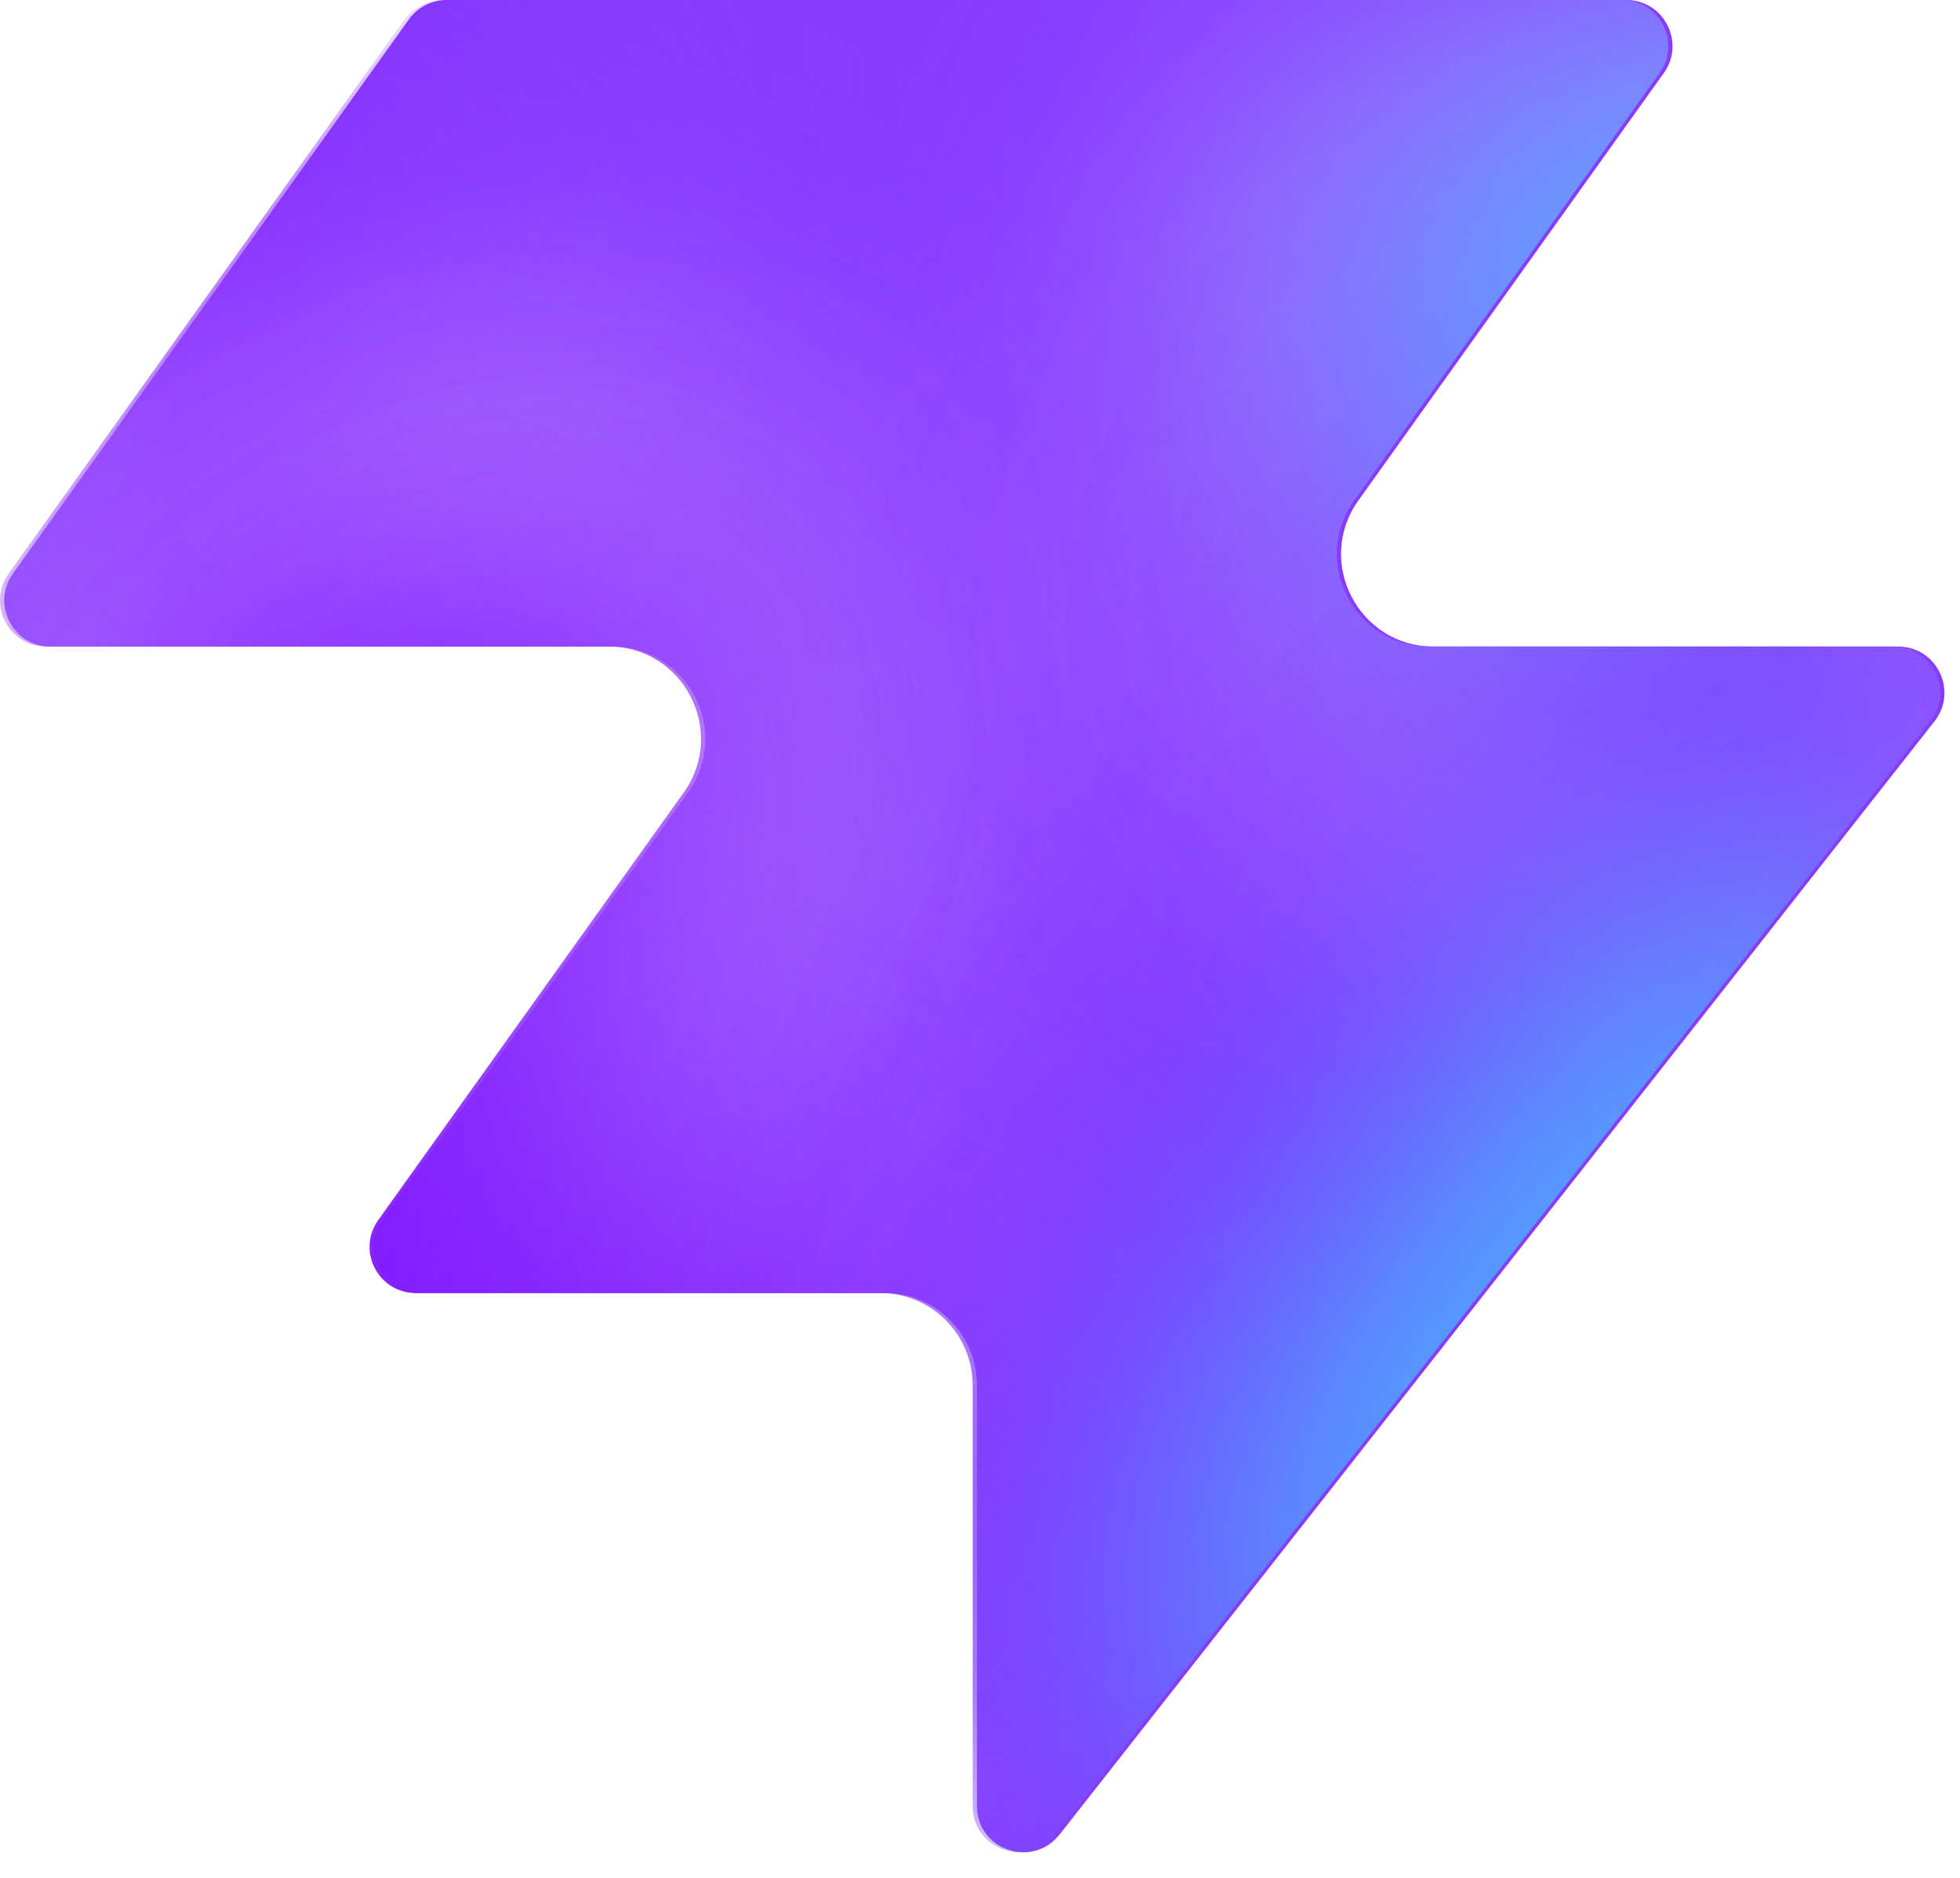
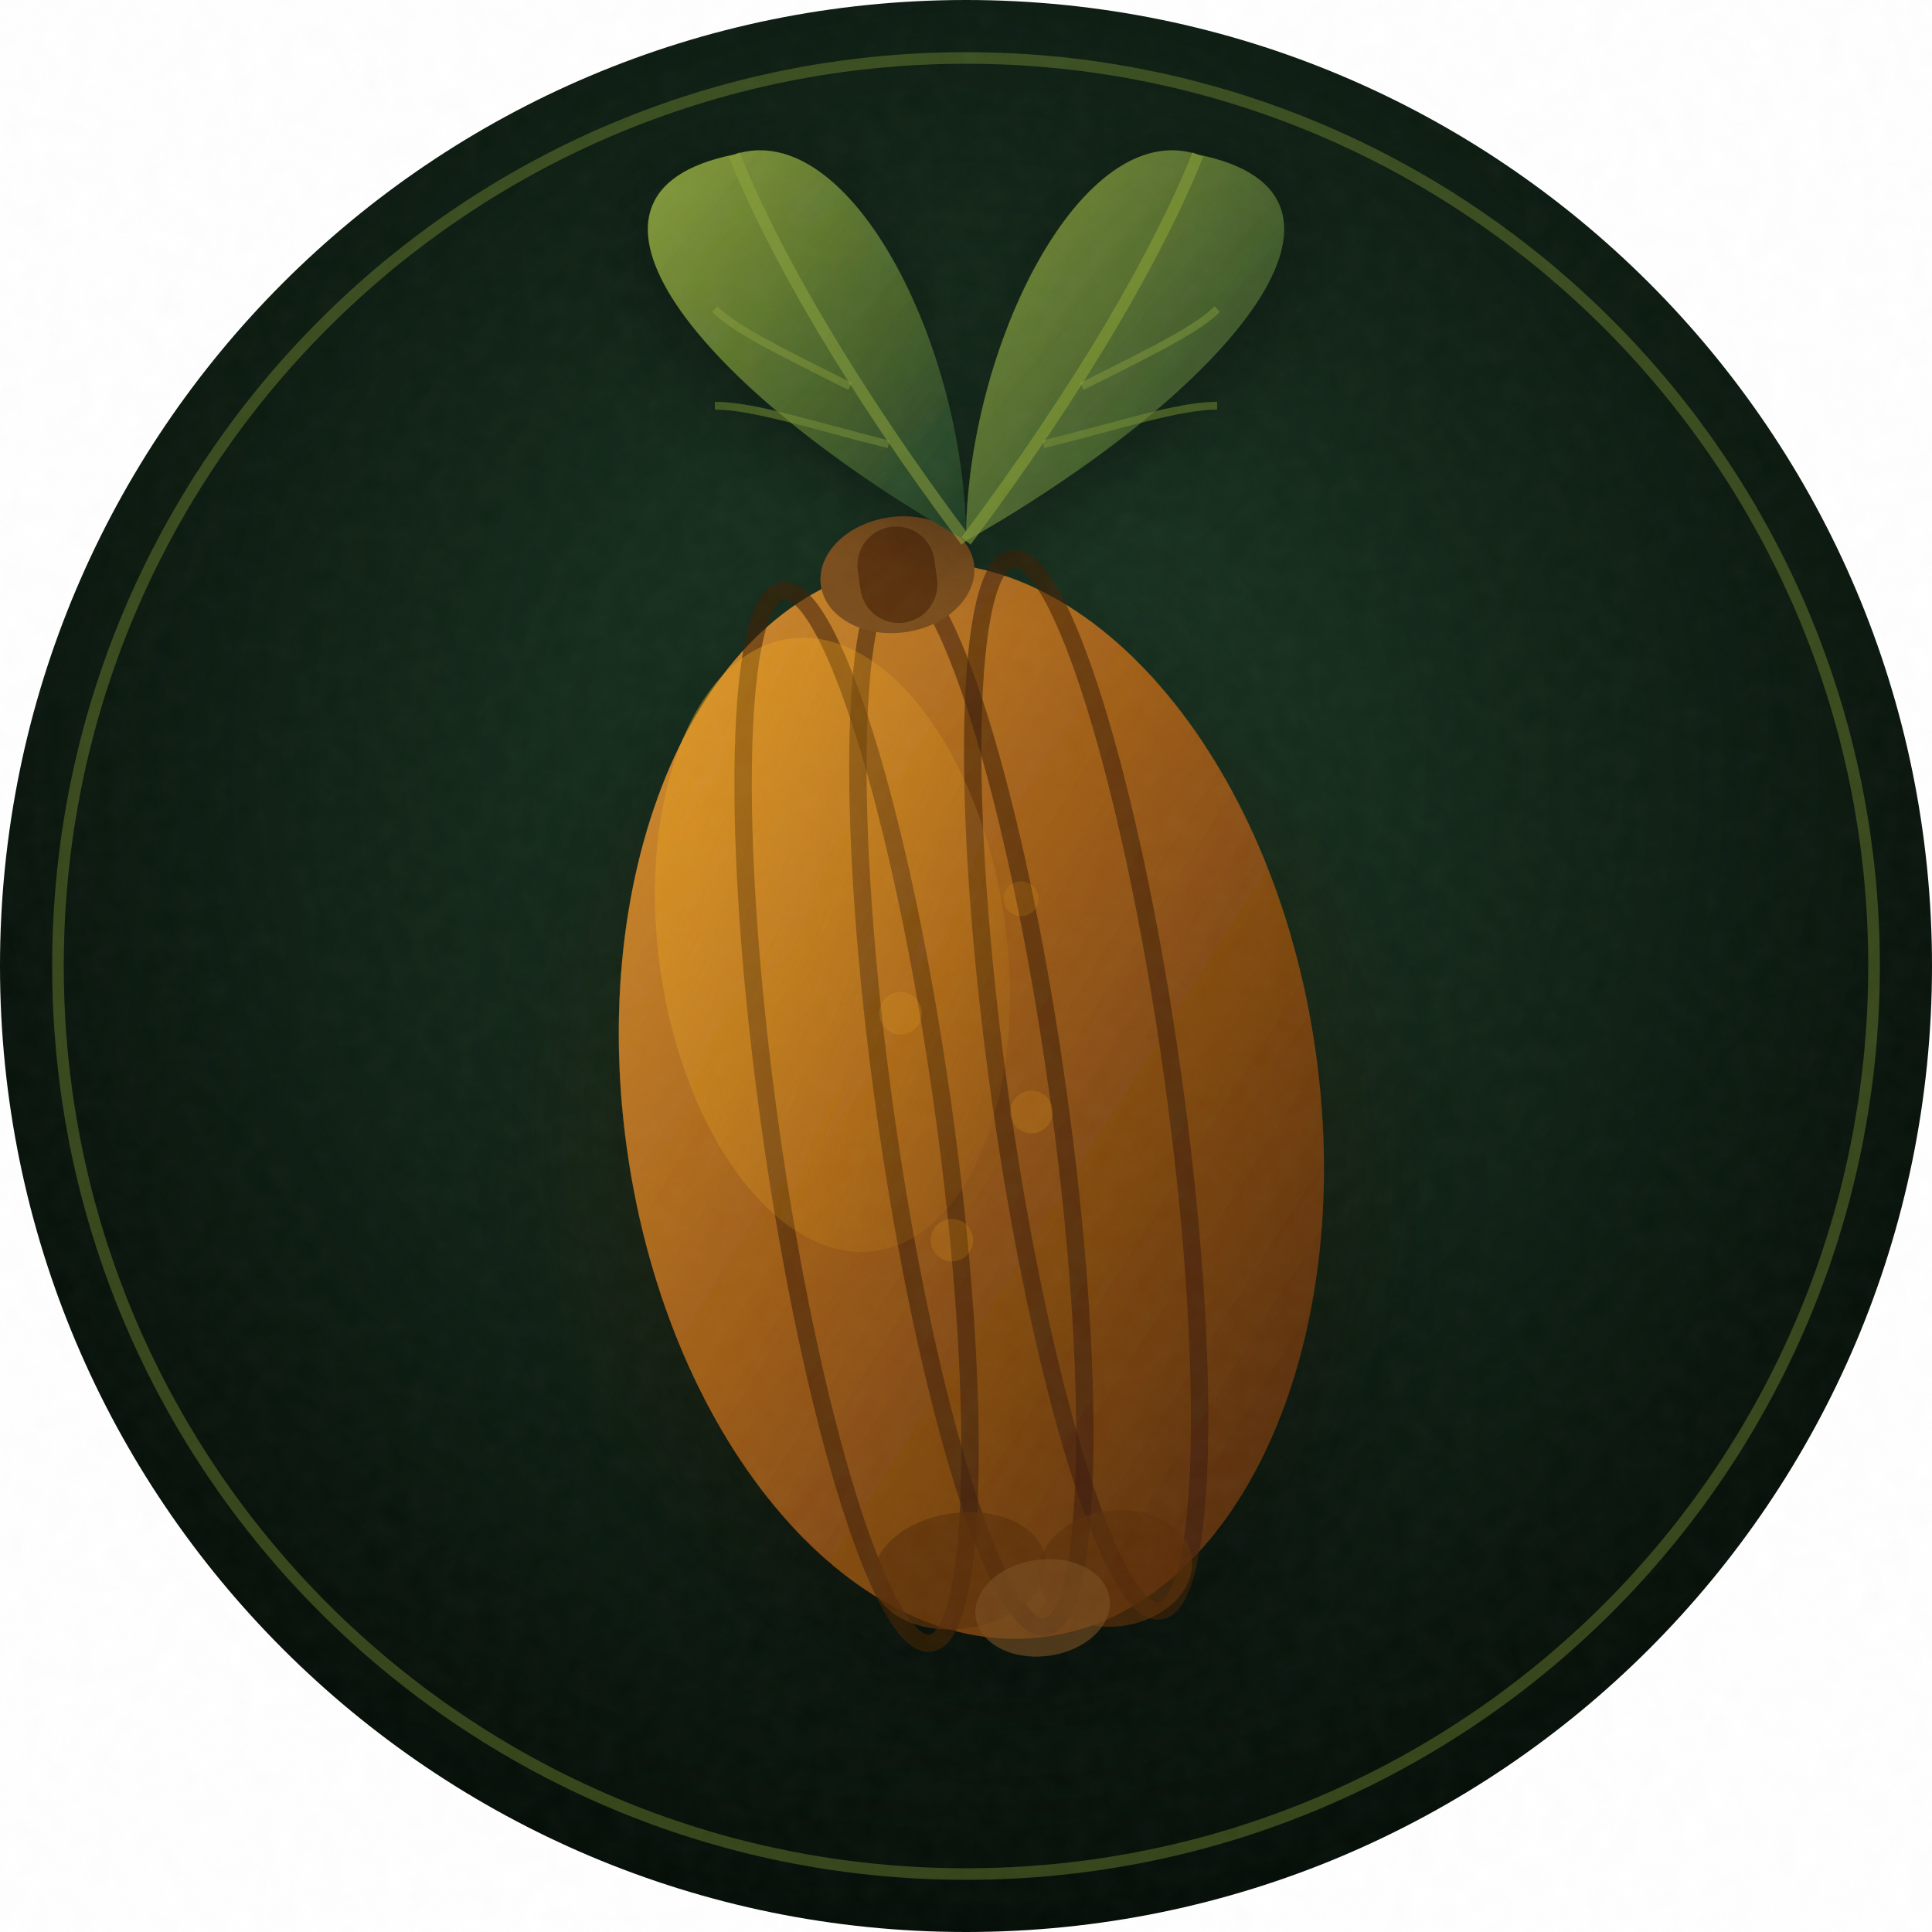
- <svg xmlns="http://www.w3.org/2000/svg" width="48" height="46" fill="none" viewBox="0 0 48 46">
-   <path fill="#863bff" d="M25.946 44.938c-.664.845-2.021.375-2.021-.698V33.937a2.26 2.26 0 0 0-2.262-2.262H10.287c-.92 0-1.456-1.04-.92-1.788l7.48-10.471c1.07-1.497 0-3.578-1.842-3.578H1.237c-.92 0-1.456-1.04-.92-1.788L10.013.474c.214-.297.556-.474.92-.474h28.894c.92 0 1.456 1.04.92 1.788l-7.48 10.471c-1.07 1.498 0 3.579 1.842 3.579h11.377c.943 0 1.473 1.088.89 1.83L25.947 44.94z" style="fill:#863bff;fill:color(display-p3 .525 .23 1);fill-opacity:1" />
-   <mask id="a" width="48" height="46" x="0" y="0" maskUnits="userSpaceOnUse" style="mask-type:alpha">
-     <path fill="#000" d="M25.842 44.938c-.664.844-2.021.375-2.021-.698V33.937a2.26 2.26 0 0 0-2.262-2.262H10.183c-.92 0-1.456-1.04-.92-1.788l7.48-10.471c1.07-1.498 0-3.579-1.842-3.579H1.133c-.92 0-1.456-1.04-.92-1.787L9.91.473c.214-.297.556-.474.92-.474h28.894c.92 0 1.456 1.04.92 1.788l-7.48 10.471c-1.07 1.498 0 3.578 1.842 3.578h11.377c.943 0 1.473 1.088.89 1.832L25.843 44.94z" style="fill:#000;fill-opacity:1" />
-   </mask>
-   <g mask="url(#a)">
-     <g filter="url(#b)">
-       <ellipse cx="5.508" cy="14.704" fill="#ede6ff" rx="5.508" ry="14.704" style="fill:#ede6ff;fill:color(display-p3 .927 .903 1);fill-opacity:1" transform="matrix(.00324 1 1 -.00324 -4.47 31.516)" />
-     </g>
-     <g filter="url(#c)">
-       <ellipse cx="10.399" cy="29.851" fill="#ede6ff" rx="10.399" ry="29.851" style="fill:#ede6ff;fill:color(display-p3 .927 .903 1);fill-opacity:1" transform="matrix(.00324 1 1 -.00324 -39.328 7.883)" />
-     </g>
-     <g filter="url(#d)">
-       <ellipse cx="5.508" cy="30.487" fill="#7e14ff" rx="5.508" ry="30.487" style="fill:#7e14ff;fill:color(display-p3 .492 .077 1);fill-opacity:1" transform="rotate(89.814 -25.913 -14.639)scale(1 -1)" />
-     </g>
-     <g filter="url(#e)">
-       <ellipse cx="5.508" cy="30.599" fill="#7e14ff" rx="5.508" ry="30.599" style="fill:#7e14ff;fill:color(display-p3 .492 .077 1);fill-opacity:1" transform="rotate(89.814 -32.644 -3.334)scale(1 -1)" />
-     </g>
-     <g filter="url(#f)">
-       <ellipse cx="5.508" cy="30.599" fill="#7e14ff" rx="5.508" ry="30.599" style="fill:#7e14ff;fill:color(display-p3 .492 .077 1);fill-opacity:1" transform="matrix(.00324 1 1 -.00324 -34.34 30.47)" />
-     </g>
-     <g filter="url(#g)">
-       <ellipse cx="14.072" cy="22.078" fill="#ede6ff" rx="14.072" ry="22.078" style="fill:#ede6ff;fill:color(display-p3 .927 .903 1);fill-opacity:1" transform="rotate(93.35 24.506 48.493)scale(-1 1)" />
-     </g>
-     <g filter="url(#h)">
-       <ellipse cx="3.47" cy="21.501" fill="#7e14ff" rx="3.47" ry="21.501" style="fill:#7e14ff;fill:color(display-p3 .492 .077 1);fill-opacity:1" transform="rotate(89.009 28.708 47.59)scale(-1 1)" />
-     </g>
-     <g filter="url(#i)">
-       <ellipse cx="3.47" cy="21.501" fill="#7e14ff" rx="3.47" ry="21.501" style="fill:#7e14ff;fill:color(display-p3 .492 .077 1);fill-opacity:1" transform="rotate(89.009 28.708 47.59)scale(-1 1)" />
-     </g>
-     <g filter="url(#j)">
-       <ellipse cx=".387" cy="8.972" fill="#7e14ff" rx="4.407" ry="29.108" style="fill:#7e14ff;fill:color(display-p3 .492 .077 1);fill-opacity:1" transform="rotate(39.51 .387 8.972)" />
-     </g>
-     <g filter="url(#k)">
-       <ellipse cx="47.523" cy="-6.092" fill="#7e14ff" rx="4.407" ry="29.108" style="fill:#7e14ff;fill:color(display-p3 .492 .077 1);fill-opacity:1" transform="rotate(37.892 47.523 -6.092)" />
-     </g>
-     <g filter="url(#l)">
-       <ellipse cx="41.412" cy="6.333" fill="#47bfff" rx="5.971" ry="9.665" style="fill:#47bfff;fill:color(display-p3 .28 .748 1);fill-opacity:1" transform="rotate(37.892 41.412 6.333)" />
-     </g>
-     <g filter="url(#m)">
-       <ellipse cx="-1.879" cy="38.332" fill="#7e14ff" rx="4.407" ry="29.108" style="fill:#7e14ff;fill:color(display-p3 .492 .077 1);fill-opacity:1" transform="rotate(37.892 -1.88 38.332)" />
-     </g>
-     <g filter="url(#n)">
-       <ellipse cx="-1.879" cy="38.332" fill="#7e14ff" rx="4.407" ry="29.108" style="fill:#7e14ff;fill:color(display-p3 .492 .077 1);fill-opacity:1" transform="rotate(37.892 -1.88 38.332)" />
-     </g>
-     <g filter="url(#o)">
-       <ellipse cx="35.651" cy="29.907" fill="#7e14ff" rx="4.407" ry="29.108" style="fill:#7e14ff;fill:color(display-p3 .492 .077 1);fill-opacity:1" transform="rotate(37.892 35.651 29.907)" />
-     </g>
-     <g filter="url(#p)">
-       <ellipse cx="38.418" cy="32.4" fill="#47bfff" rx="5.971" ry="15.297" style="fill:#47bfff;fill:color(display-p3 .28 .748 1);fill-opacity:1" transform="rotate(37.892 38.418 32.4)" />
-     </g>
-   </g>
+ <svg xmlns="http://www.w3.org/2000/svg" viewBox="0 0 100 100" width="100" height="100">
  <defs>
-     <filter id="b" width="60.045" height="41.654" x="-19.77" y="16.149" color-interpolation-filters="sRGB" filterUnits="userSpaceOnUse">
-       <feFlood flood-opacity="0" result="BackgroundImageFix" />
-       <feBlend in="SourceGraphic" in2="BackgroundImageFix" result="shape" />
-       <feGaussianBlur result="effect1_foregroundBlur_2002_17158" stdDeviation="7.659" />
+     <radialGradient id="bg" cx="50%" cy="40%" r="60%">
+       <stop offset="0%" stop-color="#1C3B26" />
+       <stop offset="100%" stop-color="#040C06" />
+     </radialGradient>
+     <linearGradient id="pod" x1="20%" y1="10%" x2="80%" y2="90%">
+       <stop offset="0%" stop-color="#C8832A" />
+       <stop offset="40%" stop-color="#A05E18" />
+       <stop offset="100%" stop-color="#5C3008" />
+     </linearGradient>
+     <linearGradient id="shine" x1="0%" y1="0%" x2="100%" y2="100%">
+       <stop offset="0%" stop-color="#F1A91E" stop-opacity="0.45" />
+       <stop offset="100%" stop-color="#F1A91E" stop-opacity="0" />
+     </linearGradient>
+     <linearGradient id="leaf" x1="0%" y1="0%" x2="100%" y2="100%">
+       <stop offset="0%" stop-color="#91A63B" />
+       <stop offset="100%" stop-color="#1C3B26" />
+     </linearGradient>
+     <radialGradient id="glow" cx="50%" cy="55%" r="45%">
+       <stop offset="0%" stop-color="#F1A91E" stop-opacity="0.18" />
+       <stop offset="100%" stop-color="#F1A91E" stop-opacity="0" />
+     </radialGradient>
+     <filter id="shadow" x="-20%" y="-20%" width="140%" height="140%">
+       <feDropShadow dx="0" dy="3" stdDeviation="4" flood-color="#000" flood-opacity="0.5" />
    </filter>
-     <filter id="c" width="90.34" height="51.437" x="-54.613" y="-7.533" color-interpolation-filters="sRGB" filterUnits="userSpaceOnUse">
-       <feFlood flood-opacity="0" result="BackgroundImageFix" />
-       <feBlend in="SourceGraphic" in2="BackgroundImageFix" result="shape" />
-       <feGaussianBlur result="effect1_foregroundBlur_2002_17158" stdDeviation="7.659" />
-     </filter>
-     <filter id="d" width="79.355" height="29.4" x="-49.64" y="2.03" color-interpolation-filters="sRGB" filterUnits="userSpaceOnUse">
-       <feFlood flood-opacity="0" result="BackgroundImageFix" />
-       <feBlend in="SourceGraphic" in2="BackgroundImageFix" result="shape" />
-       <feGaussianBlur result="effect1_foregroundBlur_2002_17158" stdDeviation="4.596" />
-     </filter>
-     <filter id="e" width="79.579" height="29.4" x="-45.045" y="20.029" color-interpolation-filters="sRGB" filterUnits="userSpaceOnUse">
-       <feFlood flood-opacity="0" result="BackgroundImageFix" />
-       <feBlend in="SourceGraphic" in2="BackgroundImageFix" result="shape" />
-       <feGaussianBlur result="effect1_foregroundBlur_2002_17158" stdDeviation="4.596" />
-     </filter>
-     <filter id="f" width="79.579" height="29.4" x="-43.513" y="21.178" color-interpolation-filters="sRGB" filterUnits="userSpaceOnUse">
-       <feFlood flood-opacity="0" result="BackgroundImageFix" />
-       <feBlend in="SourceGraphic" in2="BackgroundImageFix" result="shape" />
-       <feGaussianBlur result="effect1_foregroundBlur_2002_17158" stdDeviation="4.596" />
-     </filter>
-     <filter id="g" width="74.749" height="58.852" x="15.756" y="-17.901" color-interpolation-filters="sRGB" filterUnits="userSpaceOnUse">
-       <feFlood flood-opacity="0" result="BackgroundImageFix" />
-       <feBlend in="SourceGraphic" in2="BackgroundImageFix" result="shape" />
-       <feGaussianBlur result="effect1_foregroundBlur_2002_17158" stdDeviation="7.659" />
-     </filter>
-     <filter id="h" width="61.377" height="25.362" x="23.548" y="2.284" color-interpolation-filters="sRGB" filterUnits="userSpaceOnUse">
-       <feFlood flood-opacity="0" result="BackgroundImageFix" />
-       <feBlend in="SourceGraphic" in2="BackgroundImageFix" result="shape" />
-       <feGaussianBlur result="effect1_foregroundBlur_2002_17158" stdDeviation="4.596" />
-     </filter>
-     <filter id="i" width="61.377" height="25.362" x="23.548" y="2.284" color-interpolation-filters="sRGB" filterUnits="userSpaceOnUse">
-       <feFlood flood-opacity="0" result="BackgroundImageFix" />
-       <feBlend in="SourceGraphic" in2="BackgroundImageFix" result="shape" />
-       <feGaussianBlur result="effect1_foregroundBlur_2002_17158" stdDeviation="4.596" />
-     </filter>
-     <filter id="j" width="56.045" height="63.649" x="-27.636" y="-22.853" color-interpolation-filters="sRGB" filterUnits="userSpaceOnUse">
-       <feFlood flood-opacity="0" result="BackgroundImageFix" />
-       <feBlend in="SourceGraphic" in2="BackgroundImageFix" result="shape" />
-       <feGaussianBlur result="effect1_foregroundBlur_2002_17158" stdDeviation="4.596" />
-     </filter>
-     <filter id="k" width="54.814" height="64.646" x="20.116" y="-38.415" color-interpolation-filters="sRGB" filterUnits="userSpaceOnUse">
-       <feFlood flood-opacity="0" result="BackgroundImageFix" />
-       <feBlend in="SourceGraphic" in2="BackgroundImageFix" result="shape" />
-       <feGaussianBlur result="effect1_foregroundBlur_2002_17158" stdDeviation="4.596" />
-     </filter>
-     <filter id="l" width="33.541" height="35.313" x="24.641" y="-11.323" color-interpolation-filters="sRGB" filterUnits="userSpaceOnUse">
-       <feFlood flood-opacity="0" result="BackgroundImageFix" />
-       <feBlend in="SourceGraphic" in2="BackgroundImageFix" result="shape" />
-       <feGaussianBlur result="effect1_foregroundBlur_2002_17158" stdDeviation="4.596" />
-     </filter>
-     <filter id="m" width="54.814" height="64.646" x="-29.286" y="6.009" color-interpolation-filters="sRGB" filterUnits="userSpaceOnUse">
-       <feFlood flood-opacity="0" result="BackgroundImageFix" />
-       <feBlend in="SourceGraphic" in2="BackgroundImageFix" result="shape" />
-       <feGaussianBlur result="effect1_foregroundBlur_2002_17158" stdDeviation="4.596" />
-     </filter>
-     <filter id="n" width="54.814" height="64.646" x="-29.286" y="6.009" color-interpolation-filters="sRGB" filterUnits="userSpaceOnUse">
-       <feFlood flood-opacity="0" result="BackgroundImageFix" />
-       <feBlend in="SourceGraphic" in2="BackgroundImageFix" result="shape" />
-       <feGaussianBlur result="effect1_foregroundBlur_2002_17158" stdDeviation="4.596" />
-     </filter>
-     <filter id="o" width="54.814" height="64.646" x="8.244" y="-2.416" color-interpolation-filters="sRGB" filterUnits="userSpaceOnUse">
-       <feFlood flood-opacity="0" result="BackgroundImageFix" />
-       <feBlend in="SourceGraphic" in2="BackgroundImageFix" result="shape" />
-       <feGaussianBlur result="effect1_foregroundBlur_2002_17158" stdDeviation="4.596" />
-     </filter>
-     <filter id="p" width="39.409" height="43.623" x="18.713" y="10.588" color-interpolation-filters="sRGB" filterUnits="userSpaceOnUse">
-       <feFlood flood-opacity="0" result="BackgroundImageFix" />
-       <feBlend in="SourceGraphic" in2="BackgroundImageFix" result="shape" />
-       <feGaussianBlur result="effect1_foregroundBlur_2002_17158" stdDeviation="4.596" />
+     <filter id="leafshadow" x="-30%" y="-30%" width="160%" height="160%">
+       <feDropShadow dx="0" dy="1" stdDeviation="2" flood-color="#000" flood-opacity="0.4" />
    </filter>
  </defs>
+   <circle cx="50" cy="50" r="50" fill="url(#bg)" />
+   <circle cx="50" cy="50" r="47" fill="none" stroke="#91A63B" stroke-width="0.6" stroke-opacity="0.35" />
+   <ellipse cx="50" cy="56" rx="26" ry="30" fill="url(#glow)" />
+   <g filter="url(#shadow)" transform="rotate(-8, 50, 55)">
+     <ellipse cx="50" cy="57" rx="18" ry="28" fill="url(#pod)" />
+     <ellipse cx="44" cy="57" rx="4.5" ry="27.5" fill="none" stroke="#3D1E06" stroke-width="0.9" stroke-opacity="0.55" />
+     <ellipse cx="50" cy="57" rx="4.5" ry="27.5" fill="none" stroke="#3D1E06" stroke-width="0.9" stroke-opacity="0.55" />
+     <ellipse cx="56" cy="57" rx="4.5" ry="27.5" fill="none" stroke="#3D1E06" stroke-width="0.9" stroke-opacity="0.55" />
+     <ellipse cx="44" cy="48" rx="9" ry="16" fill="url(#shine)" />
+     <circle cx="47" cy="52" r="1.1" fill="#F1A91E" fill-opacity="0.18" />
+     <circle cx="53" cy="58" r="1.1" fill="#F1A91E" fill-opacity="0.18" />
+     <circle cx="48" cy="64" r="1.1" fill="#F1A91E" fill-opacity="0.18" />
+     <circle cx="54" cy="47" r="0.9" fill="#F1A91E" fill-opacity="0.15" />
+     <ellipse cx="50" cy="29.5" rx="4" ry="3" fill="#7A4E1F" />
+     <rect x="48" y="27" width="4" height="5" rx="2" fill="#5C3008" />
+   </g>
+   <g filter="url(#leafshadow)">
+     <path d="M 50 28 C 36 20 28 10 38 8 C 44 6 50 18 50 28 Z" fill="url(#leaf)" opacity="0.92" />
+     <path d="M 50 28 C 44 20 40 13 38 8" stroke="#91A63B" stroke-width="0.6" fill="none" stroke-opacity="0.5" />
+     <path d="M 50 28 C 64 20 72 10 62 8 C 56 6 50 18 50 28 Z" fill="url(#leaf)" opacity="0.85" />
+     <path d="M 50 28 C 56 20 60 13 62 8" stroke="#91A63B" stroke-width="0.6" fill="none" stroke-opacity="0.5" />
+     <path d="M 44 20 C 40 18 38 17 37 16" stroke="#91A63B" stroke-width="0.4" fill="none" stroke-opacity="0.4" />
+     <path d="M 46 23 C 42 22 39 21 37 21" stroke="#91A63B" stroke-width="0.4" fill="none" stroke-opacity="0.35" />
+     <path d="M 56 20 C 60 18 62 17 63 16" stroke="#91A63B" stroke-width="0.4" fill="none" stroke-opacity="0.4" />
+     <path d="M 54 23 C 58 22 61 21 63 21" stroke="#91A63B" stroke-width="0.4" fill="none" stroke-opacity="0.35" />
+   </g>
+   <g transform="rotate(-8, 50, 55)">
+     <ellipse cx="46" cy="81" rx="4.5" ry="3" fill="#5C3008" opacity="0.7" />
+     <ellipse cx="54" cy="82" rx="4" ry="3" fill="#5C3008" opacity="0.65" />
+     <ellipse cx="50" cy="83.5" rx="3.5" ry="2.5" fill="#7A4E1F" opacity="0.6" />
+   </g>
+   <filter id="grain">
+     <feTurbulence type="fractalNoise" baseFrequency="0.85" numOctaves="4" stitchTiles="stitch" />
+     <feColorMatrix type="saturate" values="0" />
+     <feBlend in="SourceGraphic" mode="multiply" />
+   </filter>
+   <circle cx="50" cy="50" r="50" fill="transparent" style="filter:url(#grain)" opacity="0.04" />
</svg>
